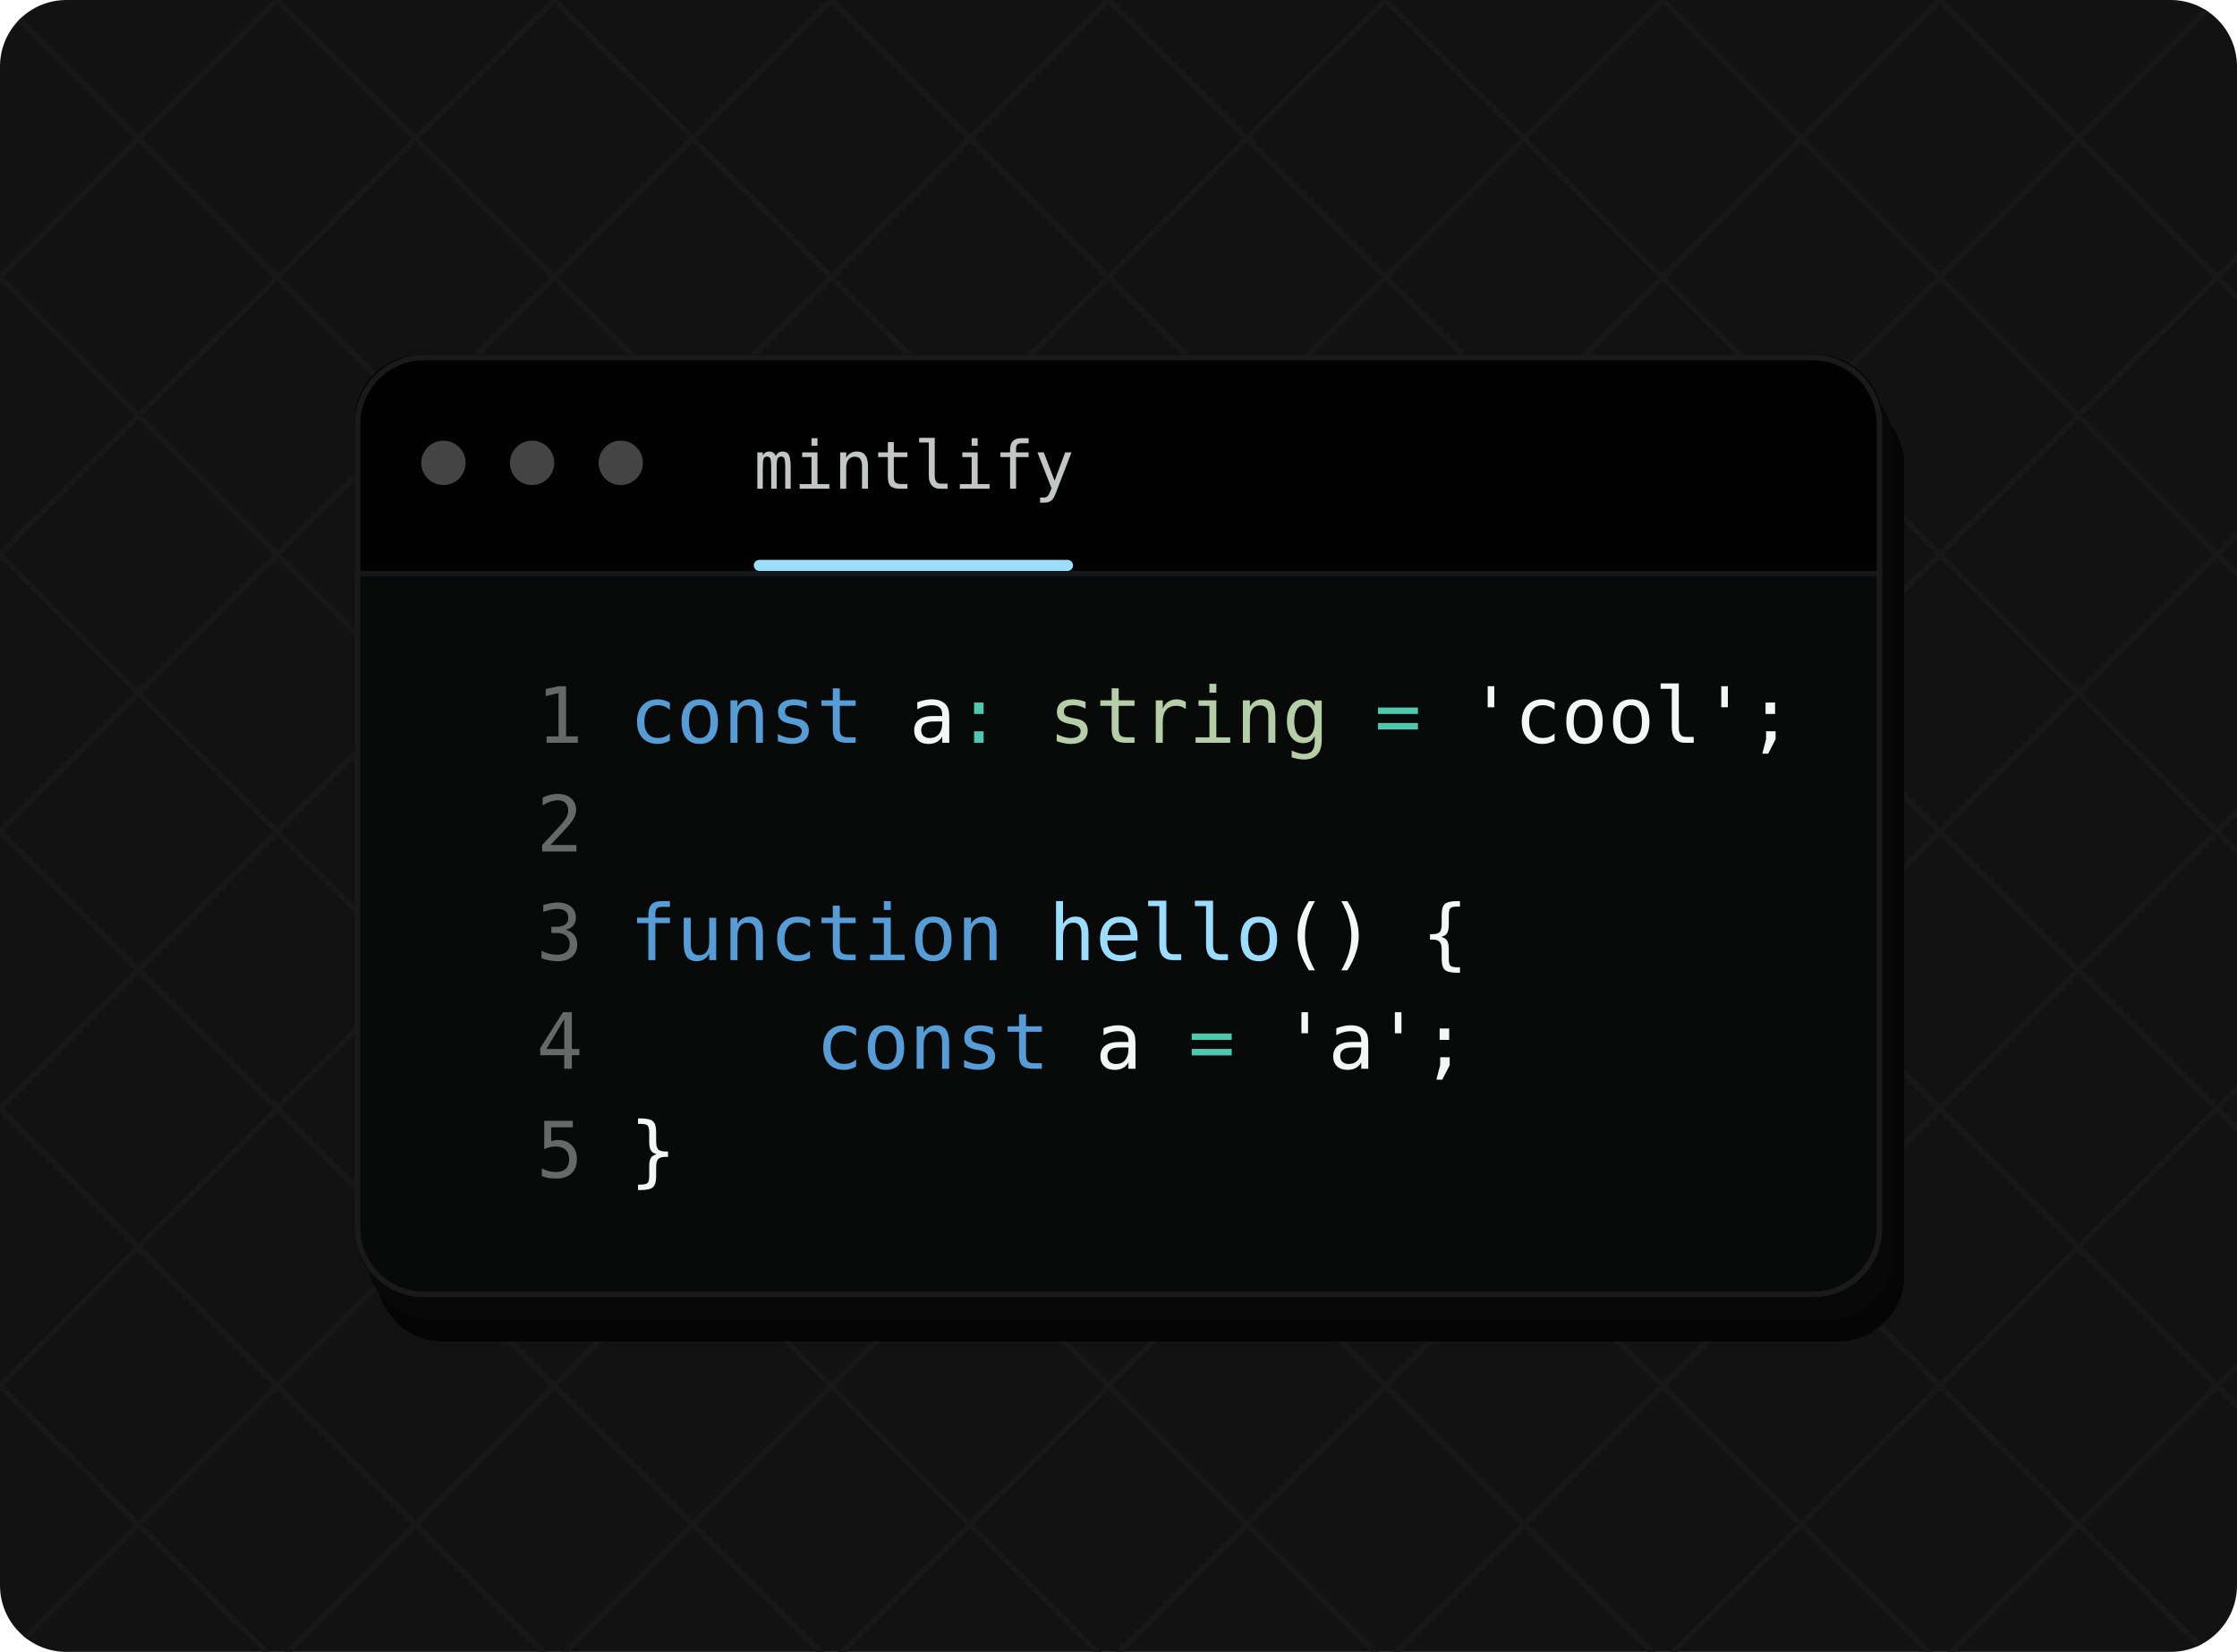
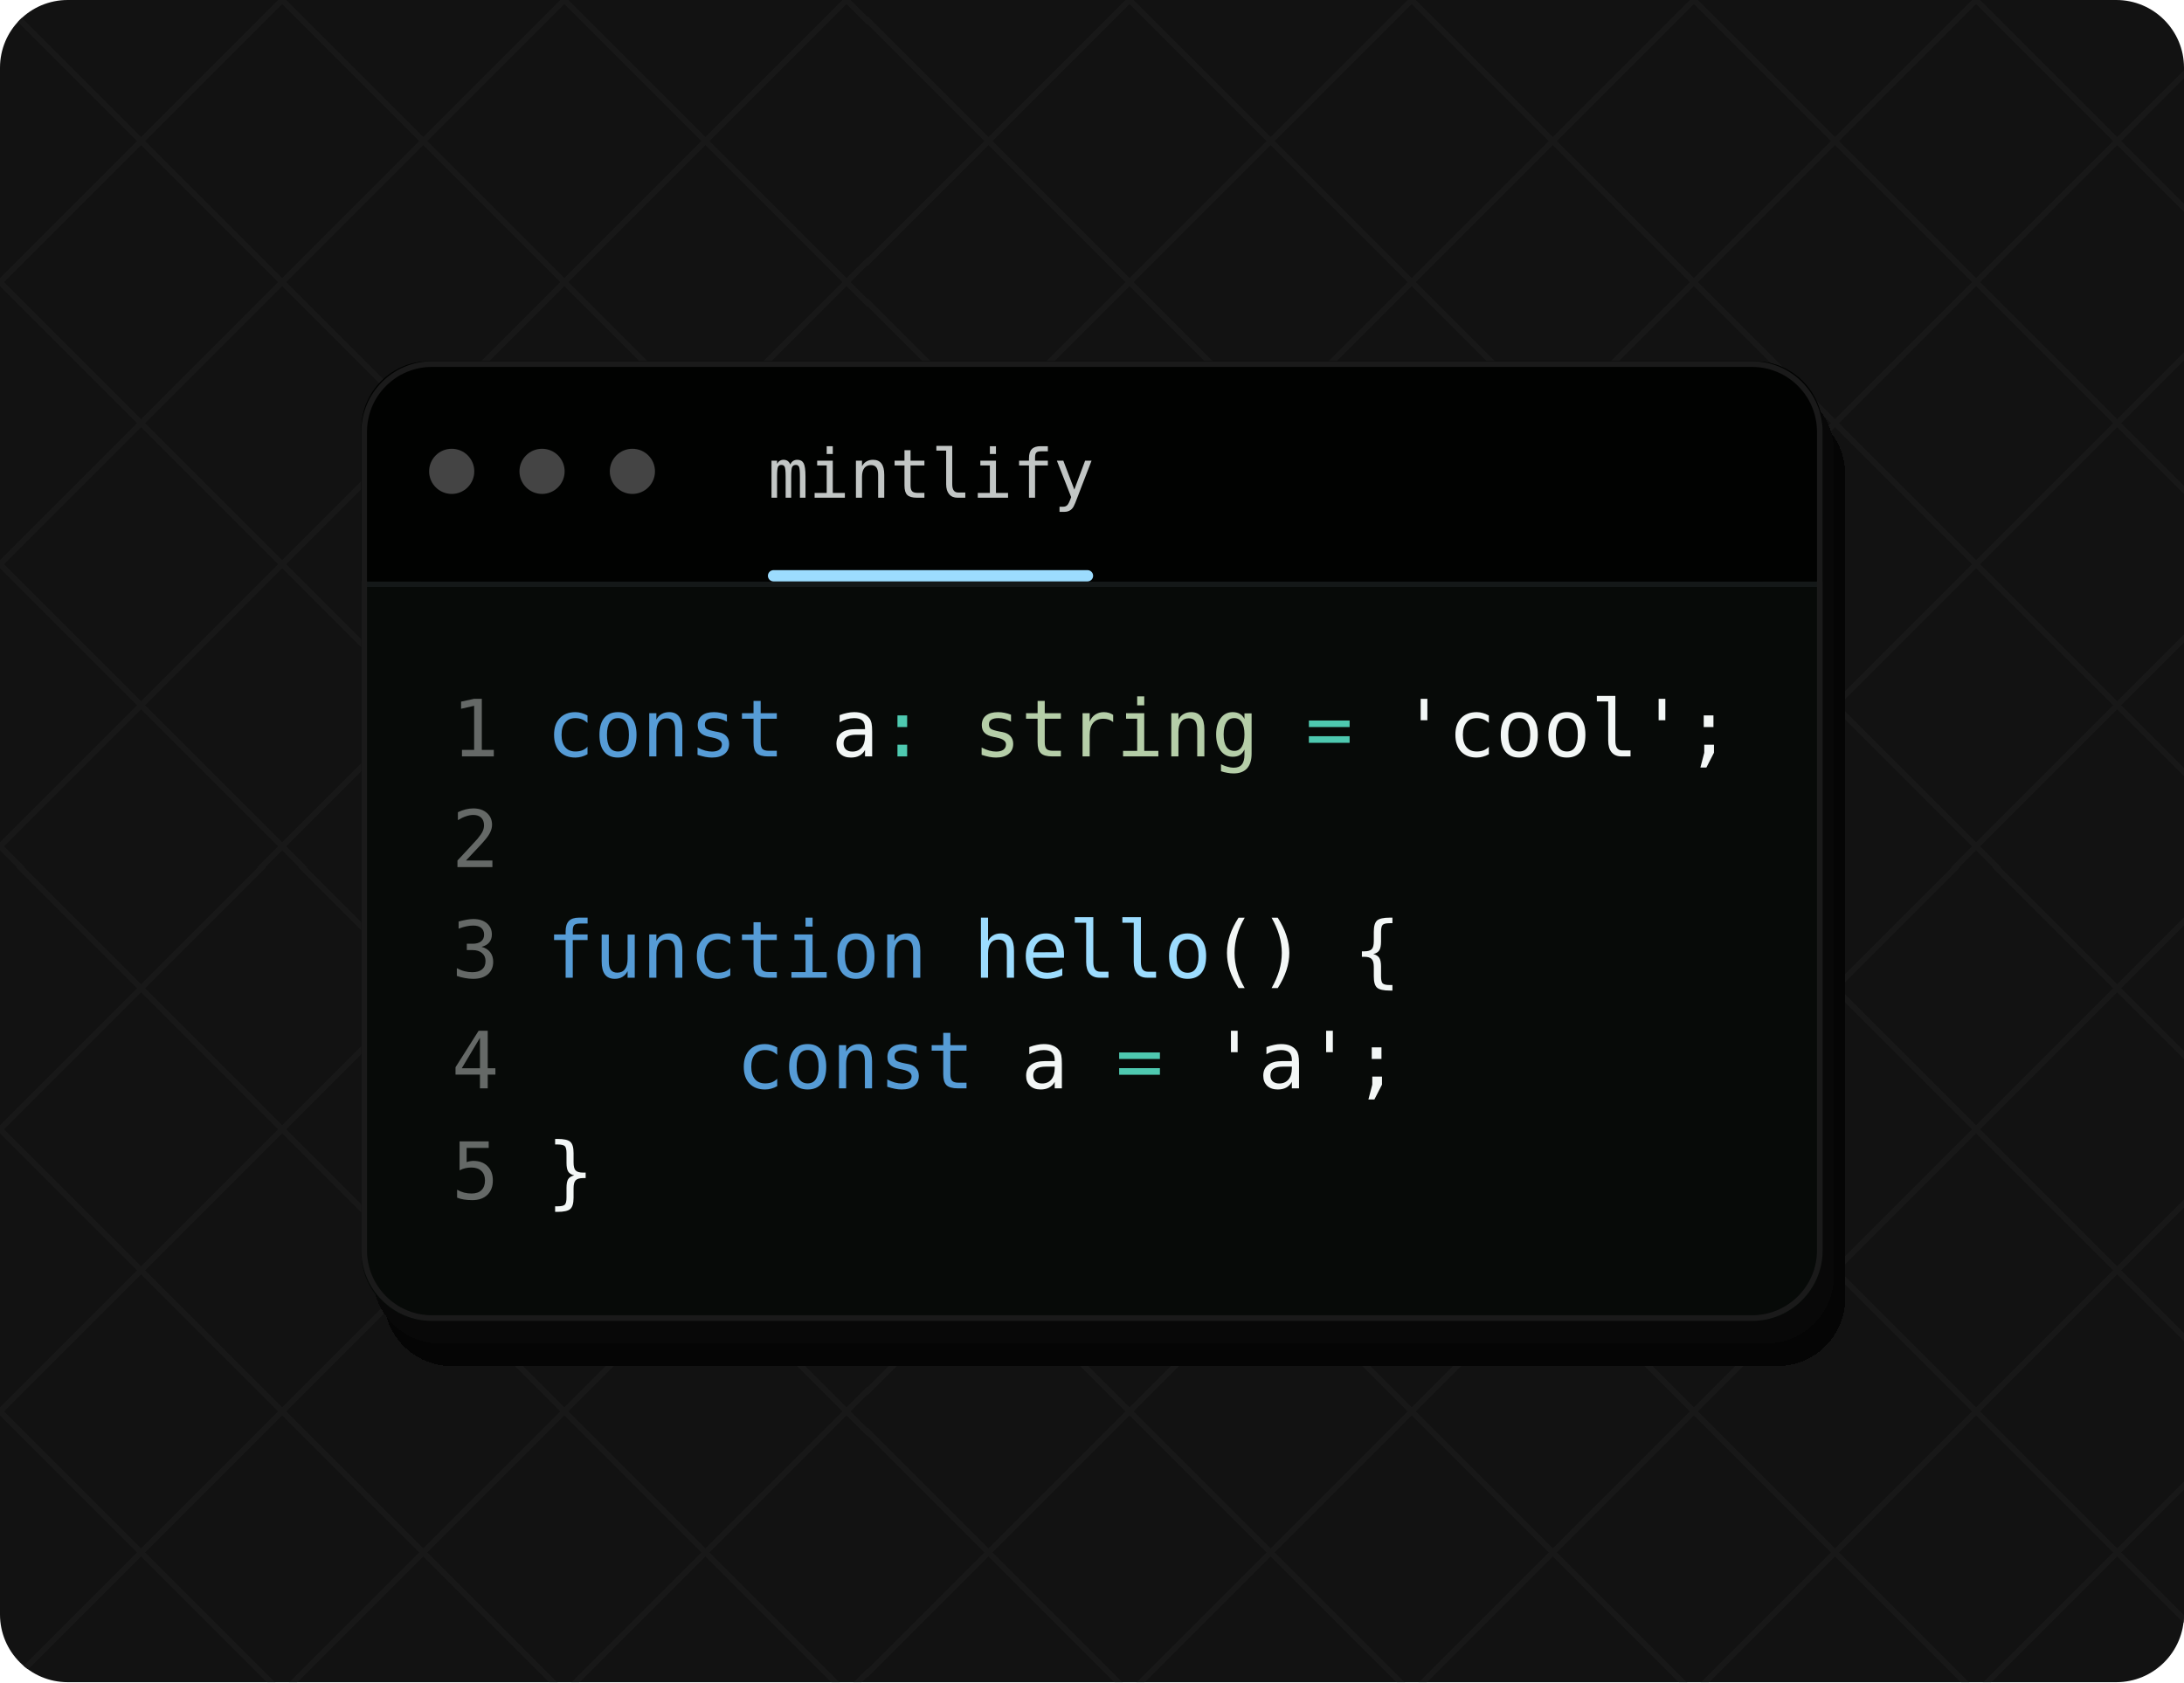
- <svg xmlns="http://www.w3.org/2000/svg" viewBox="0 0 403.6 298" width="403.6" height="298">
+ <svg xmlns="http://www.w3.org/2000/svg" viewBox="0 0 386.8 298" width="386.8" height="298">
  <defs>
    <pattern id="bg-pattern" width="50" height="50" patternUnits="userSpaceOnUse">
      <line x1="0" y1="0" x2="50" y2="50" stroke="#181818" stroke-width="1" />
      <line x1="50" y1="0" x2="0" y2="50" stroke="#181818" stroke-width="1" />
    </pattern>
  </defs>
-   <rect x="0" y="0" width="403.6" height="298" fill="#121212" rx="12" ry="12" />
-   <rect x="0" y="0" width="403.6" height="298" fill="url(#bg-pattern)" rx="12" ry="12" />
+   <rect x="0" y="0" width="386.8" height="298" fill="#121212" rx="12" ry="12" />
+   <rect x="0" y="0" width="386.8" height="298" fill="url(#bg-pattern)" rx="12" ry="12" />
  <g class="overlay">
-     <rect x="68" y="72" width="275.6" height="170" rx="12" ry="12" fill="#050505" shape-rendering="crispEdges" />
+     <rect x="68" y="72" width="258.8" height="170" rx="12" ry="12" fill="#050505" shape-rendering="crispEdges" />
  </g>
  <g class="overlay">
-     <rect x="66" y="68" width="275.6" height="170" rx="12" ry="12" fill="#080808" shape-rendering="crispEdges" />
+     <rect x="66" y="68" width="258.8" height="170" rx="12" ry="12" fill="#080808" shape-rendering="crispEdges" />
  </g>
  <g transform="translate(64, 64)">
-     <rect x="0" y="0" width="275.6" height="170" fill="#070a08" rx="12" ry="12" />
+     <rect x="0" y="0" width="258.8" height="170" fill="#070a08" rx="12" ry="12" />
    <g class="title-bar">
-       <rect x="0" y="0" width="275.6" height="39" fill="#010201" rx="12" ry="12" />
-       <rect x="0" y="27" width="275.6" height="12" fill="#010201" />
-       <rect x="0" y="39" width="275.6" height="1" fill="#141818" shape-rendering="crispEdges" />
+       <rect x="0" y="0" width="258.8" height="39" fill="#010201" rx="12" ry="12" />
+       <rect x="0" y="27" width="258.8" height="12" fill="#010201" />
+       <rect x="0" y="39" width="258.8" height="1" fill="#141818" shape-rendering="crispEdges" />
      <circle cx="16" cy="19.5" r="4" fill="#444444" />
      <circle cx="32" cy="19.5" r="4" fill="#444444" />
      <circle cx="48" cy="19.5" r="4" fill="#444444" />
      <text x="72" y="24.17" fill="#F3F7F6" font-family="'JetBrains Mono', monospace" font-size="12" text-anchor="start" opacity="0.8">mintlify</text>
      <rect x="72" y="37" width="57.6" height="2" fill="#9cdcfe" rx="1" ry="1" />
    </g>
-     <rect x="0.5" y="0.5" width="274.6" height="169" fill="none" stroke="#1a1a1a" stroke-width="1" rx="12" ry="12" />
+     <rect x="0.5" y="0.5" width="257.8" height="169" fill="none" stroke="#1a1a1a" stroke-width="1" rx="12" ry="12" />
    <g class="text">
-       <text x="41.2" y="70" font-family="'JetBrains Mono', monospace" font-size="14" fill="#F3F7F666" text-anchor="end" xml:space="preserve">1</text>
+       <text x="24.4" y="70" font-family="'JetBrains Mono', monospace" font-size="14" fill="#F3F7F666" text-anchor="end" xml:space="preserve">1</text>
      <text y="70" font-family="'JetBrains Mono', monospace" font-size="14" xml:space="preserve">
-         <tspan x="49.6" fill="#569cd6">const</tspan>
-         <tspan x="91.6" fill="#F3F7F6"> a</tspan>
-         <tspan x="108.4" fill="#4ec9b0">:</tspan>
-         <tspan x="116.8" fill="#F3F7F6"> </tspan>
-         <tspan x="125.2" fill="#b5cea8">string</tspan>
+         <tspan x="32.8" fill="#569cd6">const</tspan>
+         <tspan x="74.8" fill="#F3F7F6"> a</tspan>
+         <tspan x="91.6" fill="#4ec9b0">:</tspan>
+         <tspan x="100" fill="#F3F7F6"> </tspan>
+         <tspan x="108.4" fill="#b5cea8">string</tspan>
+         <tspan x="158.8" fill="#F3F7F6"> </tspan>
+         <tspan x="167.2" fill="#4ec9b0">=</tspan>
        <tspan x="175.6" fill="#F3F7F6"> </tspan>
-         <tspan x="184" fill="#4ec9b0">=</tspan>
-         <tspan x="192.4" fill="#F3F7F6"> </tspan>
-         <tspan x="200.8" fill="#F3F7F6">'cool'</tspan>
-         <tspan x="251.2" fill="#F3F7F6">;</tspan>
+         <tspan x="184" fill="#F3F7F6">'cool'</tspan>
+         <tspan x="234.4" fill="#F3F7F6">;</tspan>
      </text>
-       <text x="41.2" y="89.6" font-family="'JetBrains Mono', monospace" font-size="14" fill="#F3F7F666" text-anchor="end" xml:space="preserve">2</text>
-       <text x="41.2" y="109.2" font-family="'JetBrains Mono', monospace" font-size="14" fill="#F3F7F666" text-anchor="end" xml:space="preserve">3</text>
+       <text x="24.4" y="89.6" font-family="'JetBrains Mono', monospace" font-size="14" fill="#F3F7F666" text-anchor="end" xml:space="preserve">2</text>
+       <text x="24.4" y="109.2" font-family="'JetBrains Mono', monospace" font-size="14" fill="#F3F7F666" text-anchor="end" xml:space="preserve">3</text>
      <text y="109.2" font-family="'JetBrains Mono', monospace" font-size="14" xml:space="preserve">
-         <tspan x="49.6" fill="#569cd6">function</tspan>
-         <tspan x="116.8" fill="#F3F7F6"> </tspan>
-         <tspan x="125.2" fill="#9cdcfe">hello</tspan>
-         <tspan x="167.2" fill="#F3F7F6">() {</tspan>
+         <tspan x="32.8" fill="#569cd6">function</tspan>
+         <tspan x="100" fill="#F3F7F6"> </tspan>
+         <tspan x="108.4" fill="#9cdcfe">hello</tspan>
+         <tspan x="150.4" fill="#F3F7F6">() {</tspan>
      </text>
-       <text x="41.2" y="128.8" font-family="'JetBrains Mono', monospace" font-size="14" fill="#F3F7F666" text-anchor="end" xml:space="preserve">4</text>
+       <text x="24.4" y="128.8" font-family="'JetBrains Mono', monospace" font-size="14" fill="#F3F7F666" text-anchor="end" xml:space="preserve">4</text>
      <text y="128.8" font-family="'JetBrains Mono', monospace" font-size="14" xml:space="preserve">
-         <tspan x="49.6" fill="#F3F7F6">    </tspan>
-         <tspan x="83.2" fill="#569cd6">const</tspan>
-         <tspan x="125.2" fill="#F3F7F6"> a </tspan>
-         <tspan x="150.4" fill="#4ec9b0">=</tspan>
-         <tspan x="158.8" fill="#F3F7F6"> </tspan>
-         <tspan x="167.2" fill="#F3F7F6">'a'</tspan>
-         <tspan x="192.4" fill="#F3F7F6">;</tspan>
+         <tspan x="32.8" fill="#F3F7F6">    </tspan>
+         <tspan x="66.4" fill="#569cd6">const</tspan>
+         <tspan x="108.4" fill="#F3F7F6"> a </tspan>
+         <tspan x="133.6" fill="#4ec9b0">=</tspan>
+         <tspan x="142" fill="#F3F7F6"> </tspan>
+         <tspan x="150.4" fill="#F3F7F6">'a'</tspan>
+         <tspan x="175.6" fill="#F3F7F6">;</tspan>
      </text>
-       <text x="41.2" y="148.4" font-family="'JetBrains Mono', monospace" font-size="14" fill="#F3F7F666" text-anchor="end" xml:space="preserve">5</text>
+       <text x="24.4" y="148.4" font-family="'JetBrains Mono', monospace" font-size="14" fill="#F3F7F666" text-anchor="end" xml:space="preserve">5</text>
      <text y="148.4" font-family="'JetBrains Mono', monospace" font-size="14" xml:space="preserve">
-         <tspan x="49.6" fill="#F3F7F6">}</tspan>
+         <tspan x="32.8" fill="#F3F7F6">}</tspan>
      </text>
    </g>
  </g>
</svg>
